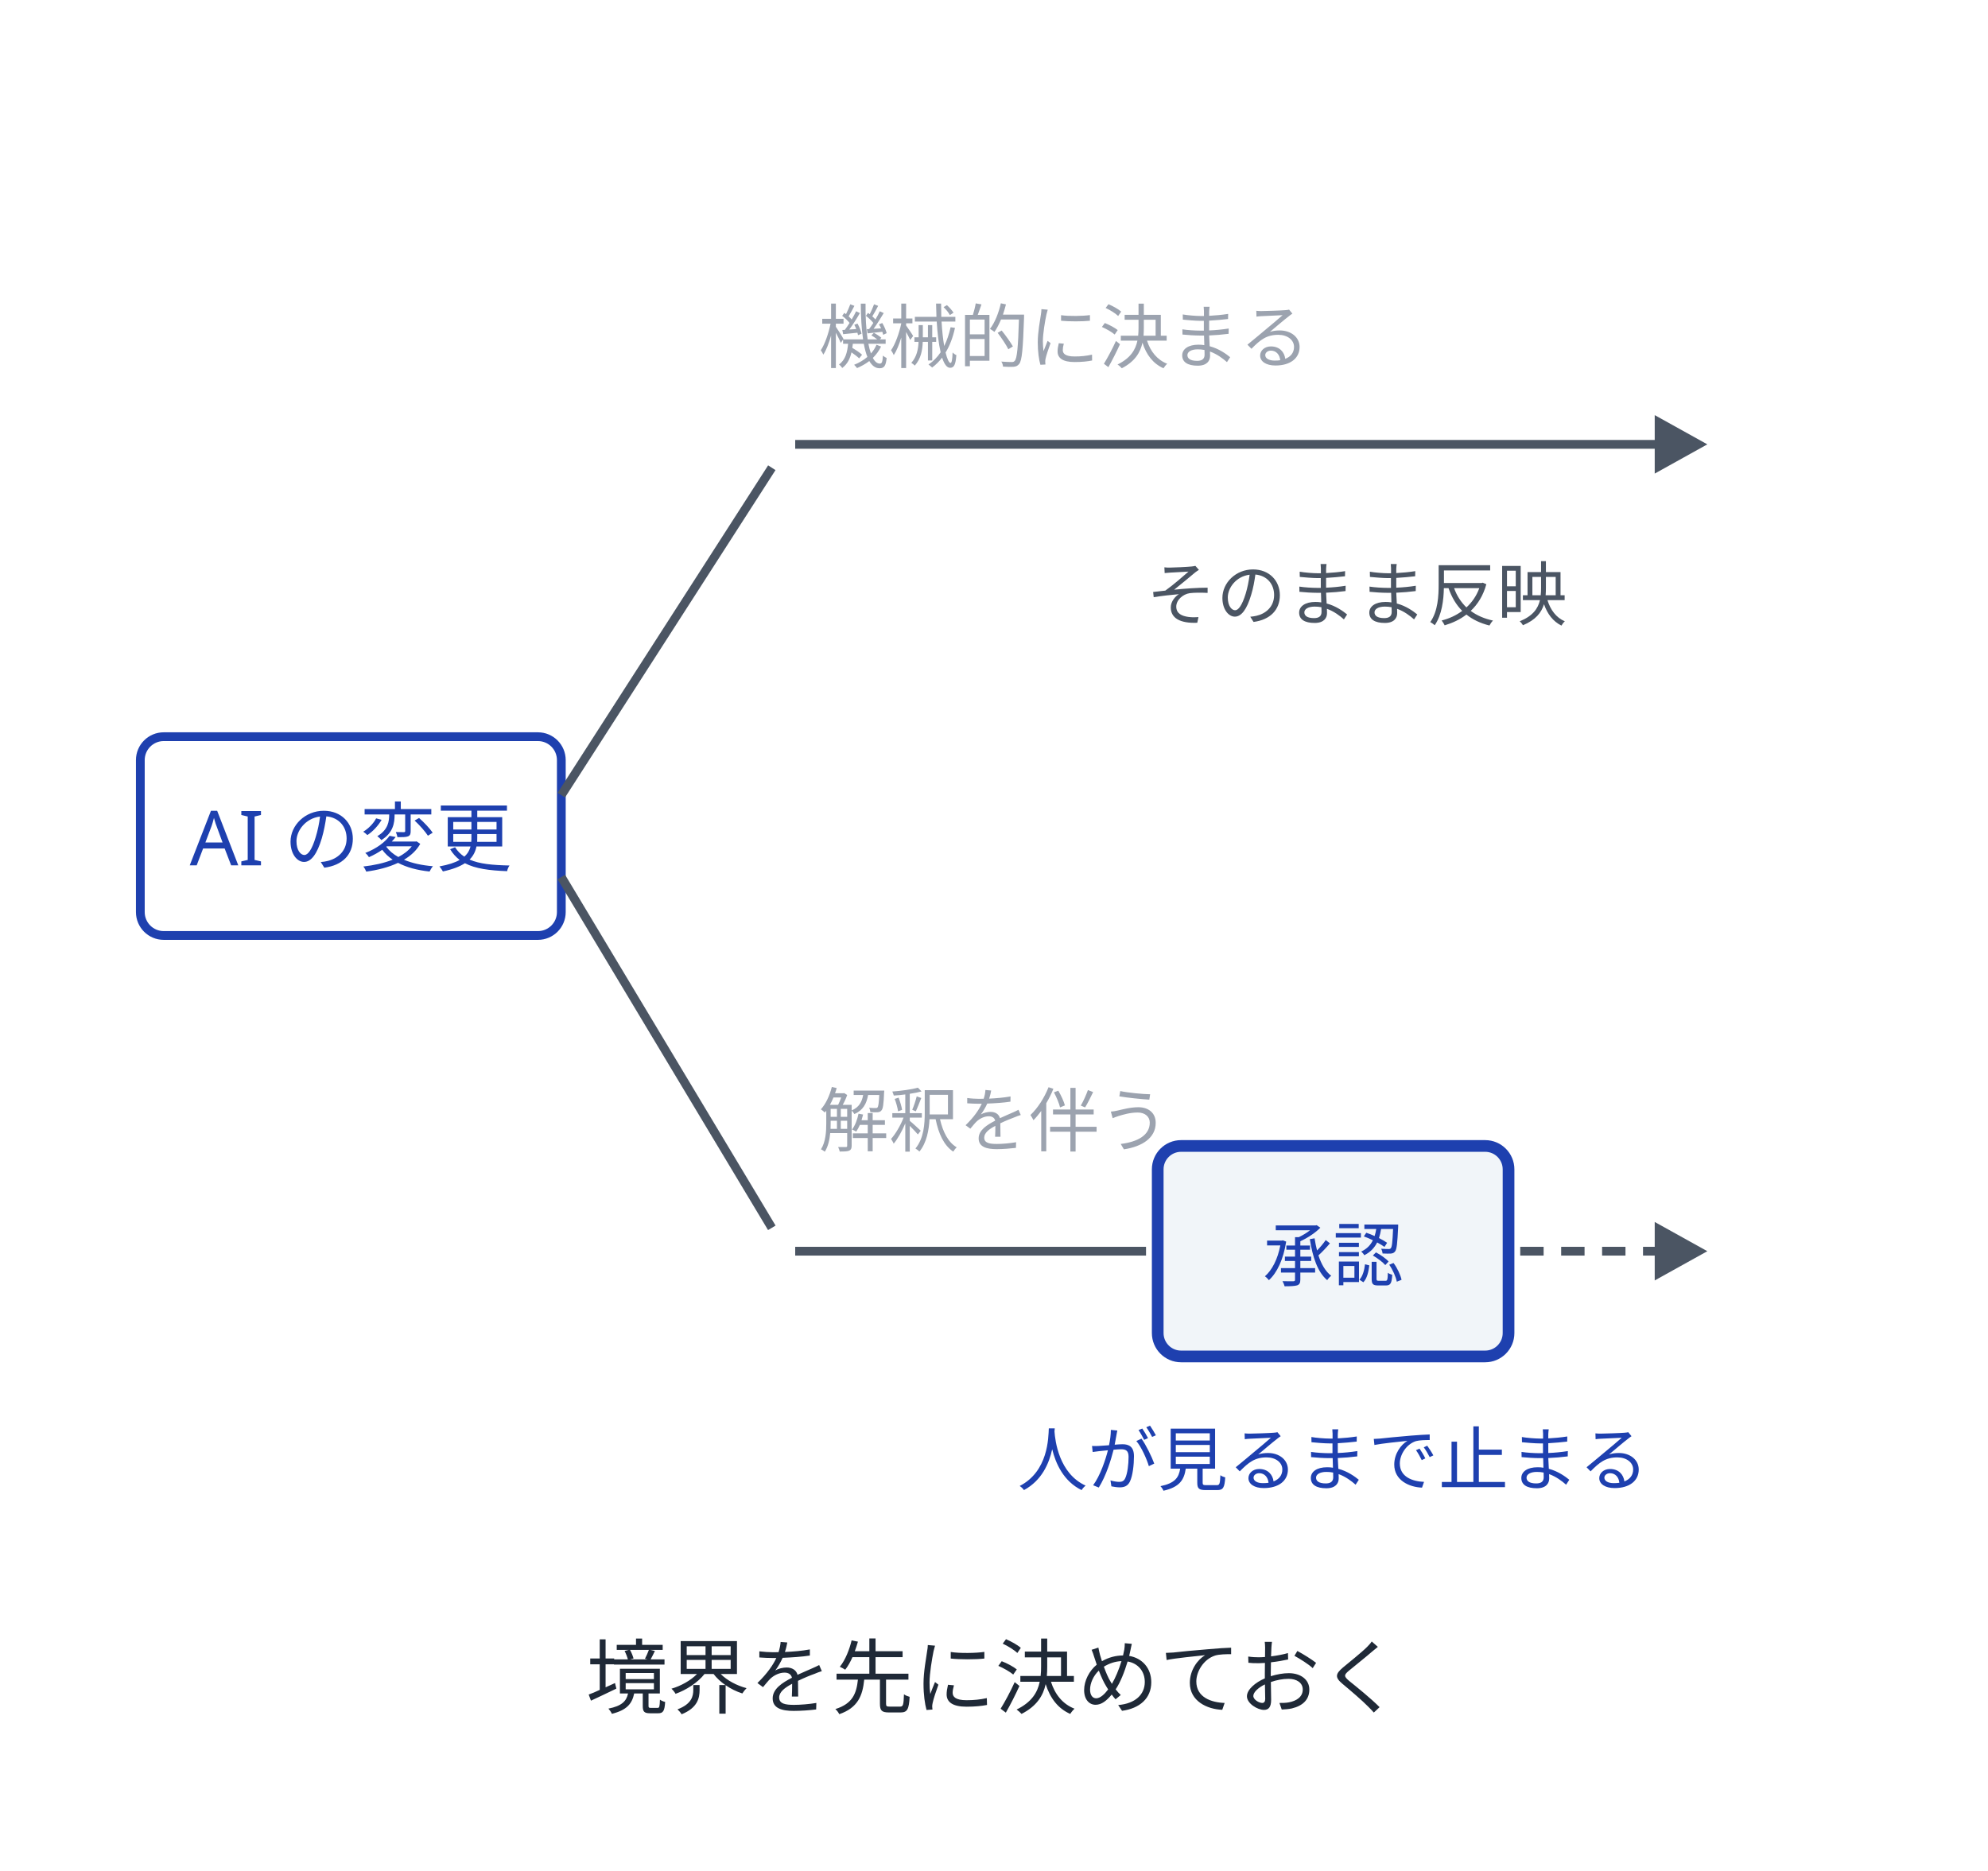
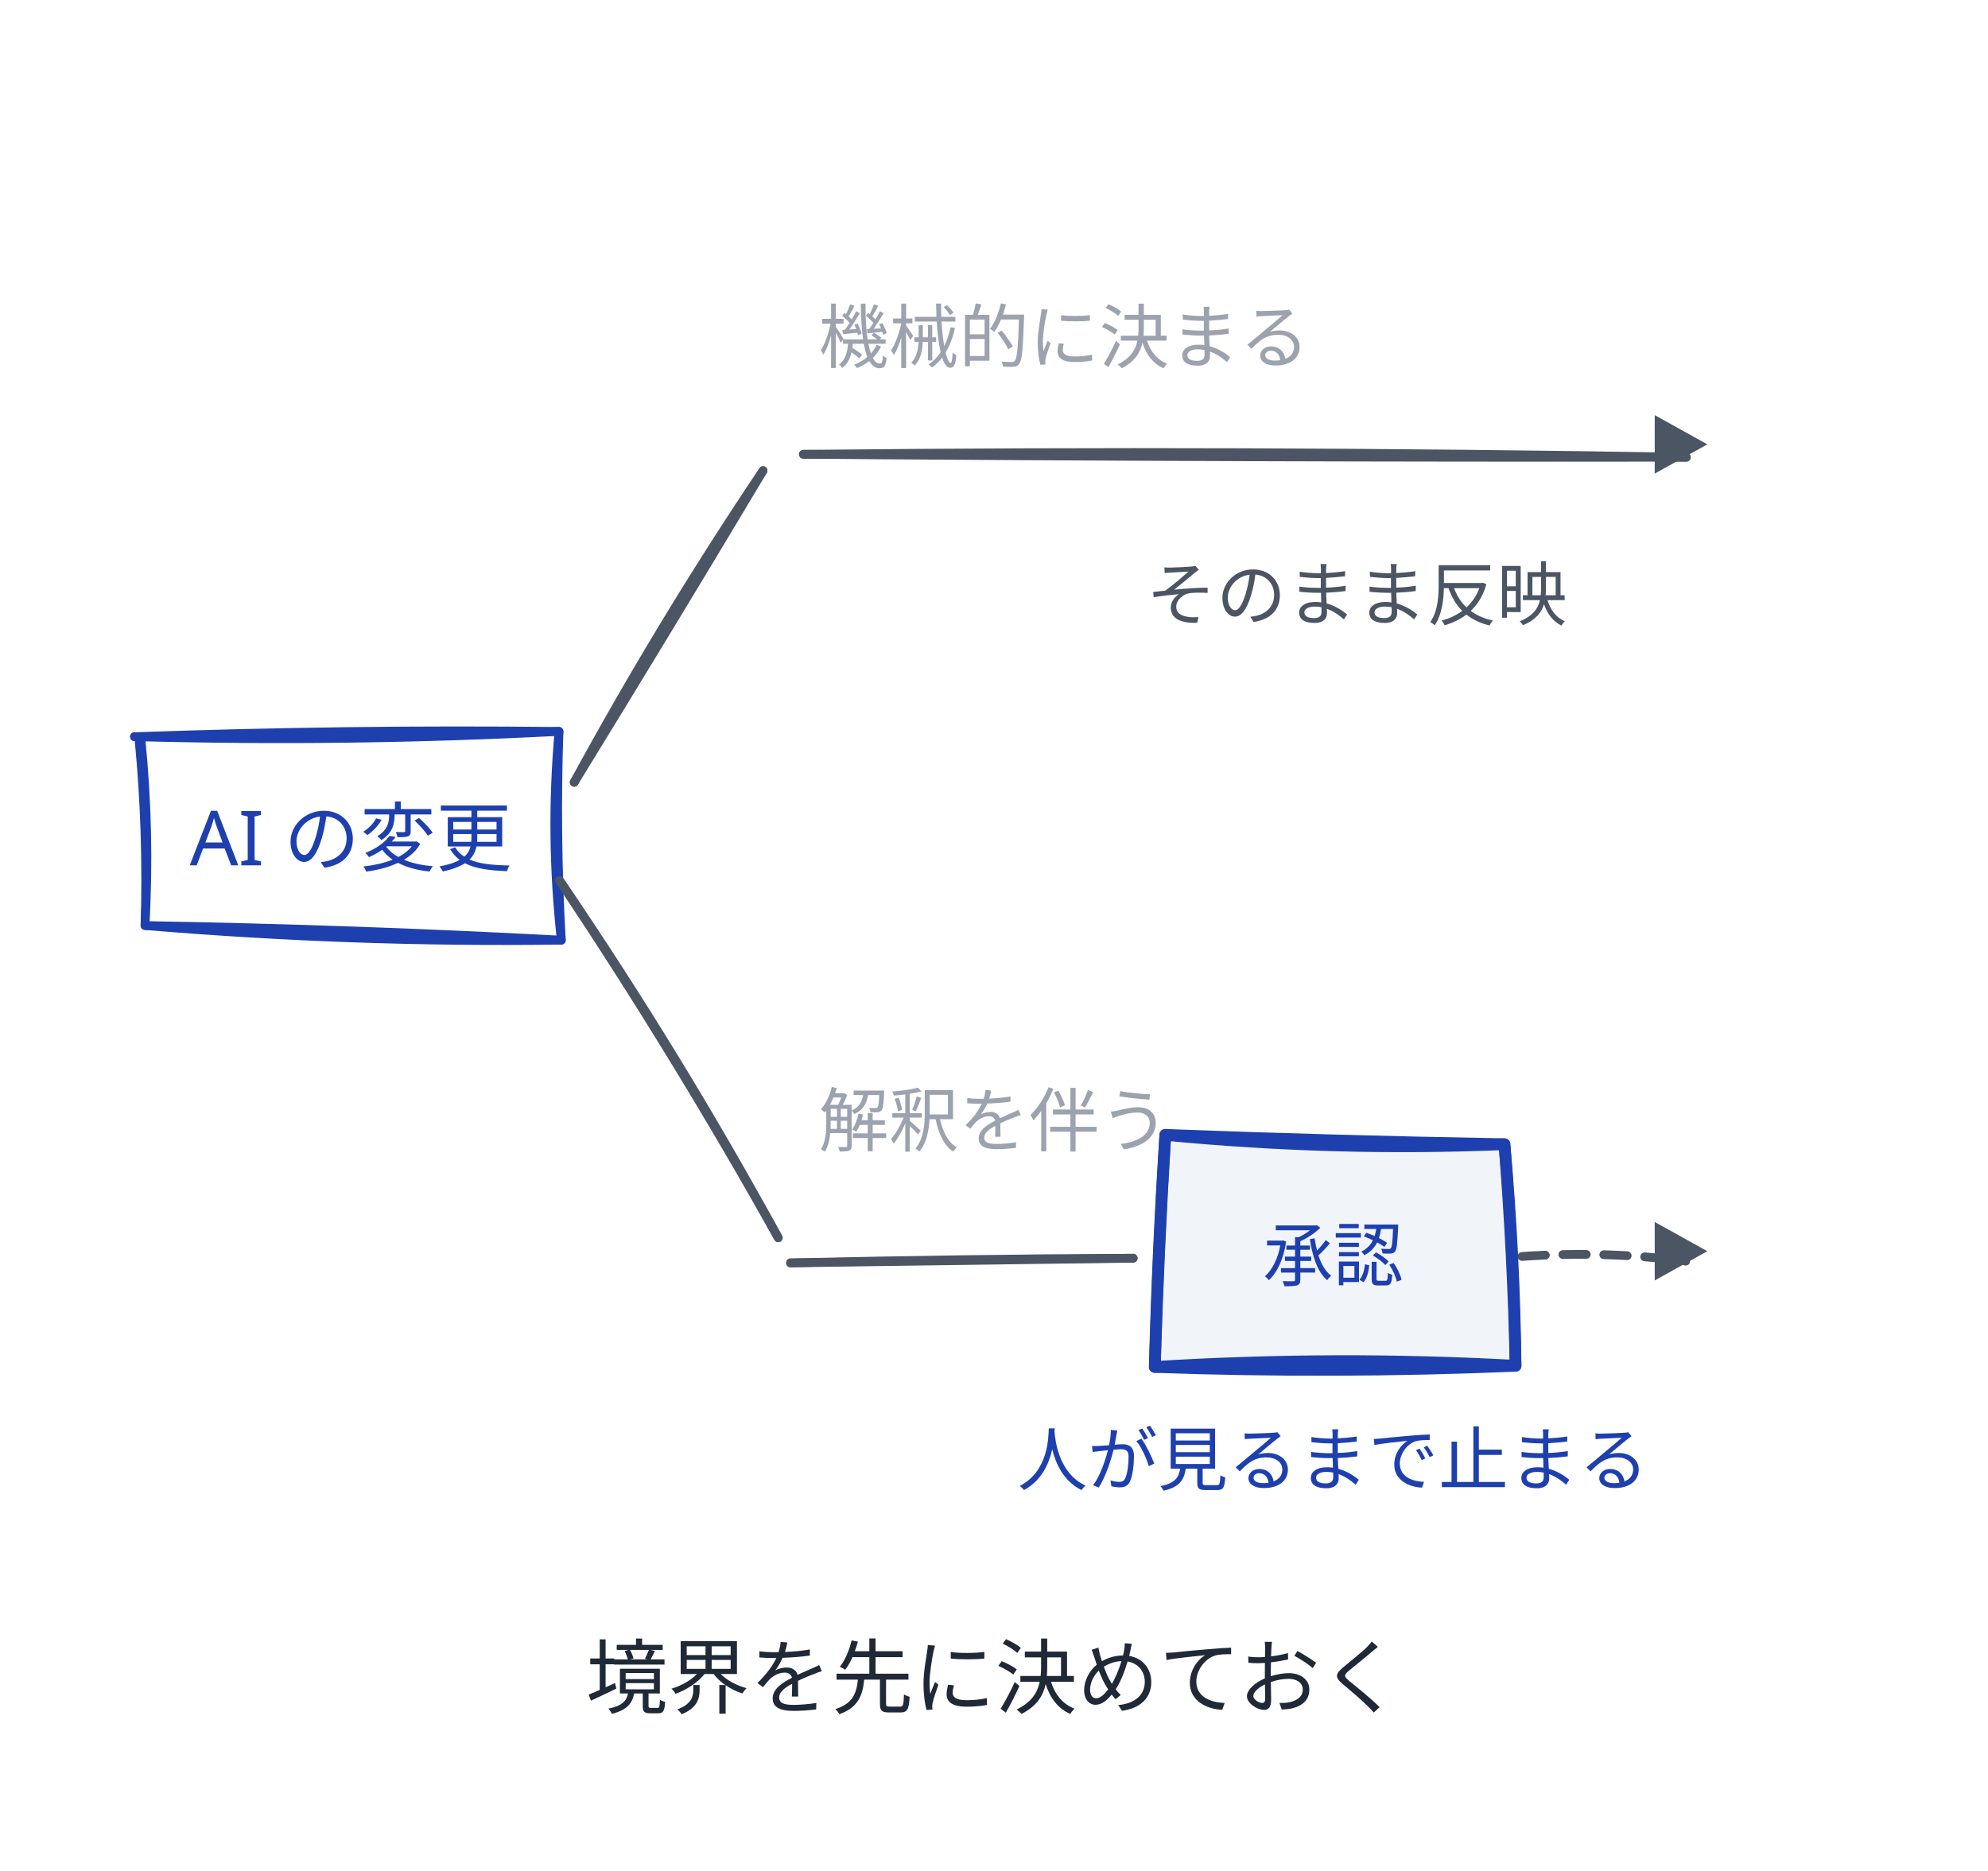
<svg xmlns="http://www.w3.org/2000/svg" width="340" height="320" viewBox="0 0 340 320" preserveAspectRatio="xMidYMid meet">
-   <rect x="24" y="126" width="72" height="34" rx="4" fill="none" stroke="#1E40AF" stroke-width="1.5" />
+   <path d="M23 126 Q59.3 127 95.6 125.1 Q94 143 96 160.8 Q60.4 161.3 24.8 158.3 Q25.3 142.5 23.8 126.7" fill="none" stroke="#1E40AF" stroke-width="1.5" stroke-linejoin="round" stroke-linecap="round" />
+   <path d="M23 126 Q59.3 124.7 95.6 125.1 Q95 143 96 160.8 Q60.4 158.9 24.8 158.3 Q25.7 142.3 24.1 126.4" fill="none" stroke="#1E40AF" stroke-width="1.5" stroke-linejoin="round" stroke-linecap="round" />
  <text x="60" y="148" text-anchor="middle" font-family="sans-serif" font-size="13" fill="#1E40AF">AI の変更</text>
-   <line x1="96" y1="136" x2="132" y2="80" stroke="#4B5563" stroke-width="1.5" />
-   <line x1="96" y1="150" x2="132" y2="210" stroke="#4B5563" stroke-width="1.5" />
+   <path d="M98.2 133.8 Q114.5 107.3 130.5 80.5" fill="none" stroke="#4B5563" stroke-width="1.5" stroke-linejoin="round" stroke-linecap="round" />
+   <path d="M98.2 133.8 Q113.1 106.4 130.5 80.5" fill="none" stroke="#4B5563" stroke-width="1.5" stroke-linejoin="round" stroke-linecap="round" />
+   <path d="M95.7 150.6 Q115.9 180.2 133.1 211.7" fill="none" stroke="#4B5563" stroke-width="1.5" stroke-linejoin="round" stroke-linecap="round" />
+   <path d="M95.7 150.6 Q115.6 180.4 133.1 211.7" fill="none" stroke="#4B5563" stroke-width="1.5" stroke-linejoin="round" stroke-linecap="round" />
  <text x="140" y="62" font-family="sans-serif" font-size="12" fill="#9CA3AF">機械的に決まる</text>
-   <line x1="136" y1="76" x2="290" y2="76" stroke="#4B5563" stroke-width="1.5" />
+   <path d="M137.4 77.7 Q212.9 78.3 288.4 78.2" fill="none" stroke="#4B5563" stroke-width="1.5" stroke-linejoin="round" stroke-linecap="round" />
+   <path d="M137.4 77.7 Q212.9 76.9 288.4 78.2" fill="none" stroke="#4B5563" stroke-width="1.5" stroke-linejoin="round" stroke-linecap="round" />
  <path d="M292 76 l-9 -5 l0 10 z" fill="#4B5563" />
  <text x="196" y="106" font-family="sans-serif" font-size="12" fill="#4B5563">そのまま反映</text>
  <text x="140" y="196" font-family="sans-serif" font-size="12" fill="#9CA3AF">解釈を伴う</text>
-   <line x1="136" y1="214" x2="196" y2="214" stroke="#4B5563" stroke-width="1.5" />
-   <rect x="198" y="196" width="60" height="36" rx="4" fill="#F1F5F9" stroke="#1E40AF" stroke-width="2" />
+   <path d="M135.2 216 Q164.5 215.3 193.8 215.2" fill="none" stroke="#4B5563" stroke-width="1.5" stroke-linejoin="round" stroke-linecap="round" />
+   <path d="M135.2 216 Q164.5 215.6 193.8 215.2" fill="none" stroke="#4B5563" stroke-width="1.5" stroke-linejoin="round" stroke-linecap="round" />
+   <path d="M199.3 194.1 Q228.3 195.2 257.3 195.7 Q258.8 214.6 259.2 233.6 Q228.3 231.9 197.5 233.8 Q198 214 199.3 194.1 Z" fill="#F1F5F9" stroke="#1E40AF" stroke-width="2" stroke-linejoin="round" stroke-linecap="round" />
+   <path d="M199.3 194.1 Q228.2 196.9 257.3 195.7 Q259 214.6 259.2 233.6 Q228.3 234.9 197.5 233.8 Q198.1 214 199.3 194.1 Z" fill="none" stroke="#1E40AF" stroke-width="2" stroke-linejoin="round" stroke-linecap="round" />
  <text x="228" y="219" text-anchor="middle" font-family="sans-serif" font-size="12" fill="#1E40AF">承認</text>
-   <line x1="260" y1="214" x2="290" y2="214" stroke="#4B5563" stroke-width="1.5" stroke-dasharray="4 3" />
+   <path d="M260.3 214.9 Q274.4 213.9 288.3 215.7" fill="none" stroke="#4B5563" stroke-width="1.5" stroke-dasharray="4 3" stroke-linejoin="round" stroke-linecap="round" />
  <path d="M292 214 l-9 -5 l0 10 z" fill="#4B5563" />
  <text x="228" y="254" text-anchor="middle" font-family="sans-serif" font-size="12" fill="#1E40AF">人が見るまで止まる</text>
  <text x="170" y="292" text-anchor="middle" font-family="sans-serif" font-size="14" fill="#1F2937">境界を先に決めておく</text>
</svg>
